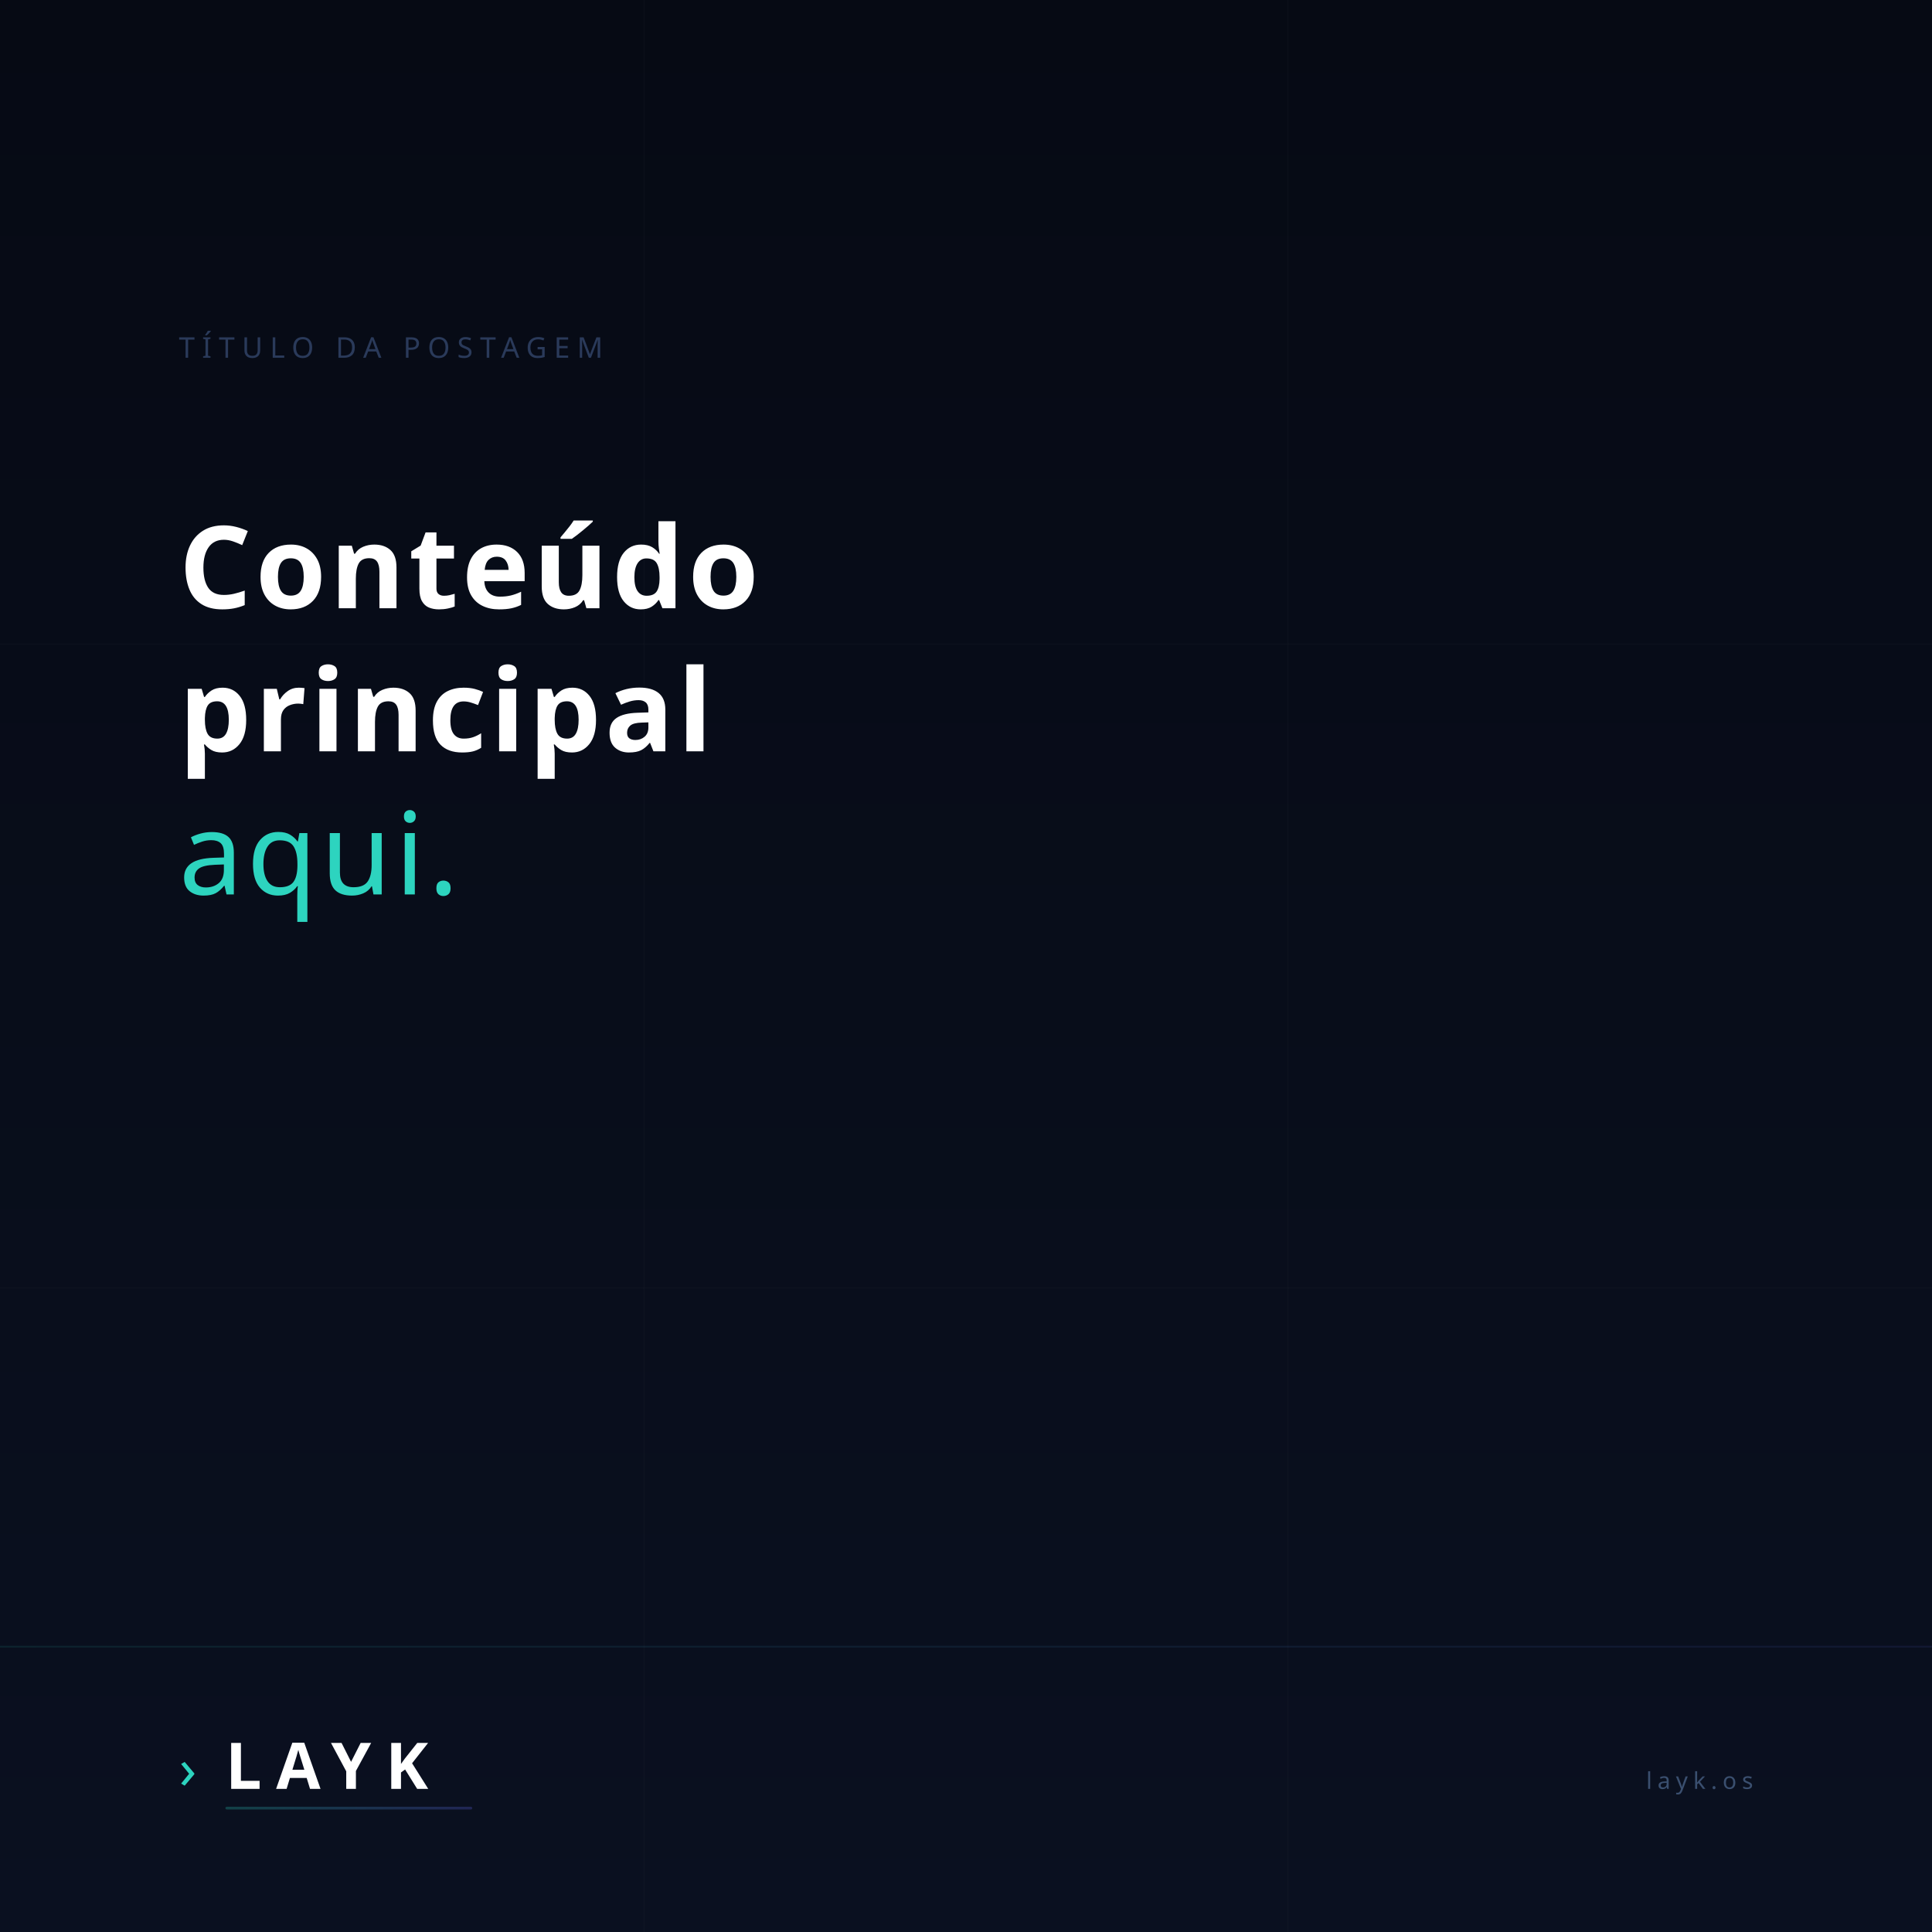
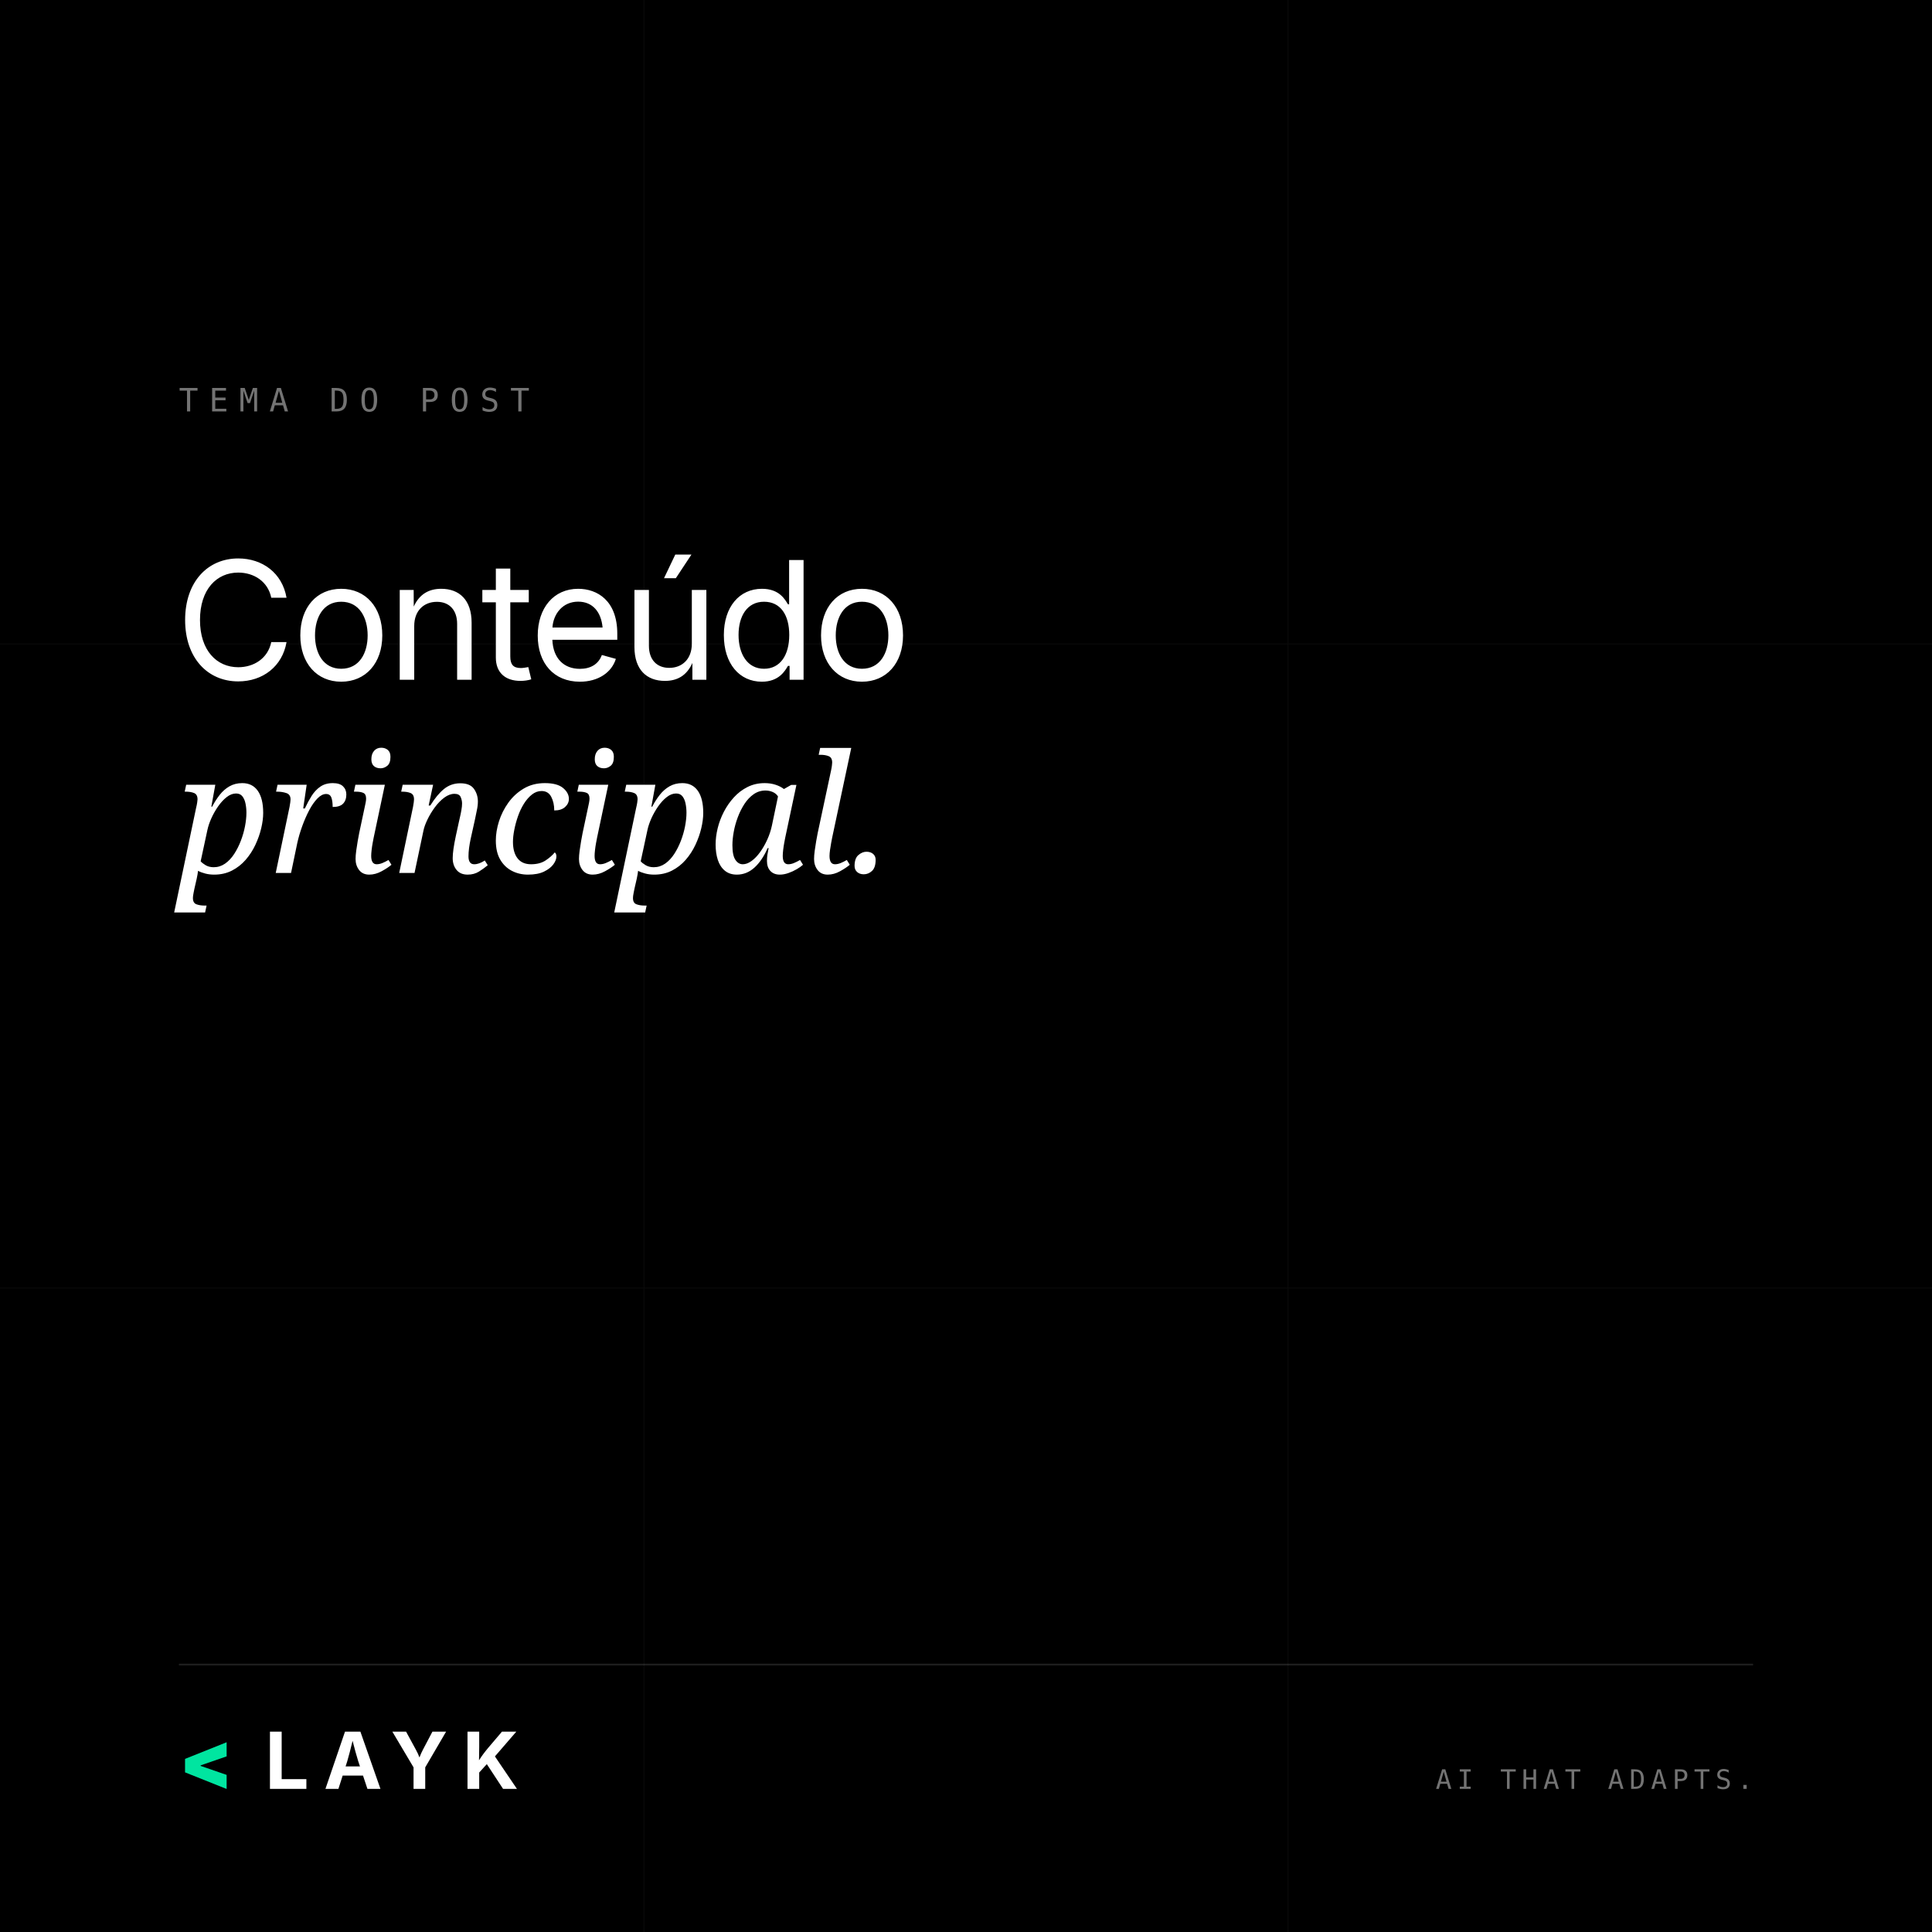
<svg xmlns="http://www.w3.org/2000/svg" viewBox="0 0 1080 1080" width="1080" height="1080">
-   <defs>
-     <linearGradient id="cursor-gradient" x1="0" y1="0" x2="1" y2="0">
-       <stop offset="0%" stop-color="#2DD4BF" />
-       <stop offset="100%" stop-color="#6366f1" />
-     </linearGradient>
-     <linearGradient id="bg-gradient" x1="0" y1="0" x2="0" y2="1">
-       <stop offset="0%" stop-color="#060a14" />
-       <stop offset="100%" stop-color="#0a1020" />
-     </linearGradient>
-   </defs>
-   <rect width="1080" height="1080" fill="url(#bg-gradient)" />
-   <g opacity="0.025">
-     <line x1="360" y1="0" x2="360" y2="1080" stroke="white" stroke-width="0.5" />
-     <line x1="720" y1="0" x2="720" y2="1080" stroke="white" stroke-width="0.5" />
-     <line x1="0" y1="360" x2="1080" y2="360" stroke="white" stroke-width="0.5" />
-     <line x1="0" y1="720" x2="1080" y2="720" stroke="white" stroke-width="0.5" />
+   <rect width="1080" height="1080" fill="#000000" />
+   <g opacity="0.04">
+     <line x1="360" y1="0" x2="360" y2="1080" stroke="#FFFFFF" stroke-width="0.5" />
+     <line x1="720" y1="0" x2="720" y2="1080" stroke="#FFFFFF" stroke-width="0.5" />
+     <line x1="0" y1="360" x2="1080" y2="360" stroke="#FFFFFF" stroke-width="0.5" />
+     <line x1="0" y1="720" x2="1080" y2="720" stroke="#FFFFFF" stroke-width="0.5" />
  </g>
-   <text x="100" y="200" font-family="'Space Grotesk', sans-serif" font-size="16" fill="#2a3a5a" letter-spacing="4">TÍTULO DA POSTAGEM</text>
-   <text x="100" y="340" font-family="'Space Grotesk', sans-serif" font-size="64" font-weight="700" fill="white" letter-spacing="2">Conteúdo</text>
-   <text x="100" y="420" font-family="'Space Grotesk', sans-serif" font-size="64" font-weight="700" fill="white" letter-spacing="2">principal</text>
-   <text x="100" y="500" font-family="'Space Grotesk', sans-serif" font-size="64" font-weight="300" fill="#2DD4BF" letter-spacing="2">aqui.</text>
-   <rect x="0" y="920" width="1080" height="1" fill="url(#cursor-gradient)" opacity="0.1" />
-   <text x="100" y="1000" font-family="'Space Grotesk', sans-serif" font-size="32" font-weight="300" fill="#2DD4BF">›</text>
-   <text x="126" y="1000" font-family="'Space Grotesk', sans-serif" font-size="36" font-weight="700" fill="white" letter-spacing="8">LAYK</text>
-   <rect x="126" y="1010" width="138" height="1.5" rx="0.75" fill="url(#cursor-gradient)" opacity="0.25" />
-   <text x="980" y="1000" text-anchor="end" font-family="'Space Grotesk', sans-serif" font-size="13" fill="#3a4f6f" letter-spacing="3">layk.os</text>
+   <text x="100" y="230" font-family="'JetBrains Mono', monospace" font-size="18" font-weight="500" fill="#FFFFFF" fill-opacity="0.45" letter-spacing="6">TEMA DO POST</text>
+   <text x="98" y="380" font-family="Inter, sans-serif" font-size="92" font-weight="400" fill="#FFFFFF" letter-spacing="-2">Conteúdo</text>
+   <text x="98" y="488" font-family="'Playfair Display', serif" font-size="92" font-weight="500" font-style="italic" fill="#FFFFFF" letter-spacing="-1">principal.</text>
+   <rect x="100" y="930" width="880" height="1" fill="#FFFFFF" opacity="0.12" />
+   <text x="100" y="1000" font-family="Inter, sans-serif" font-size="44" font-weight="900" fill="#00E5A0" letter-spacing="-1">&lt;</text>
+   <text x="148" y="1000" font-family="Inter, sans-serif" font-size="44" font-weight="700" fill="#FFFFFF" letter-spacing="8">LAYK</text>
+   <text x="980" y="1000" text-anchor="end" font-family="'JetBrains Mono', monospace" font-size="15" font-weight="500" fill="#FFFFFF" fill-opacity="0.45" letter-spacing="3">AI THAT ADAPTS.</text>
</svg>
